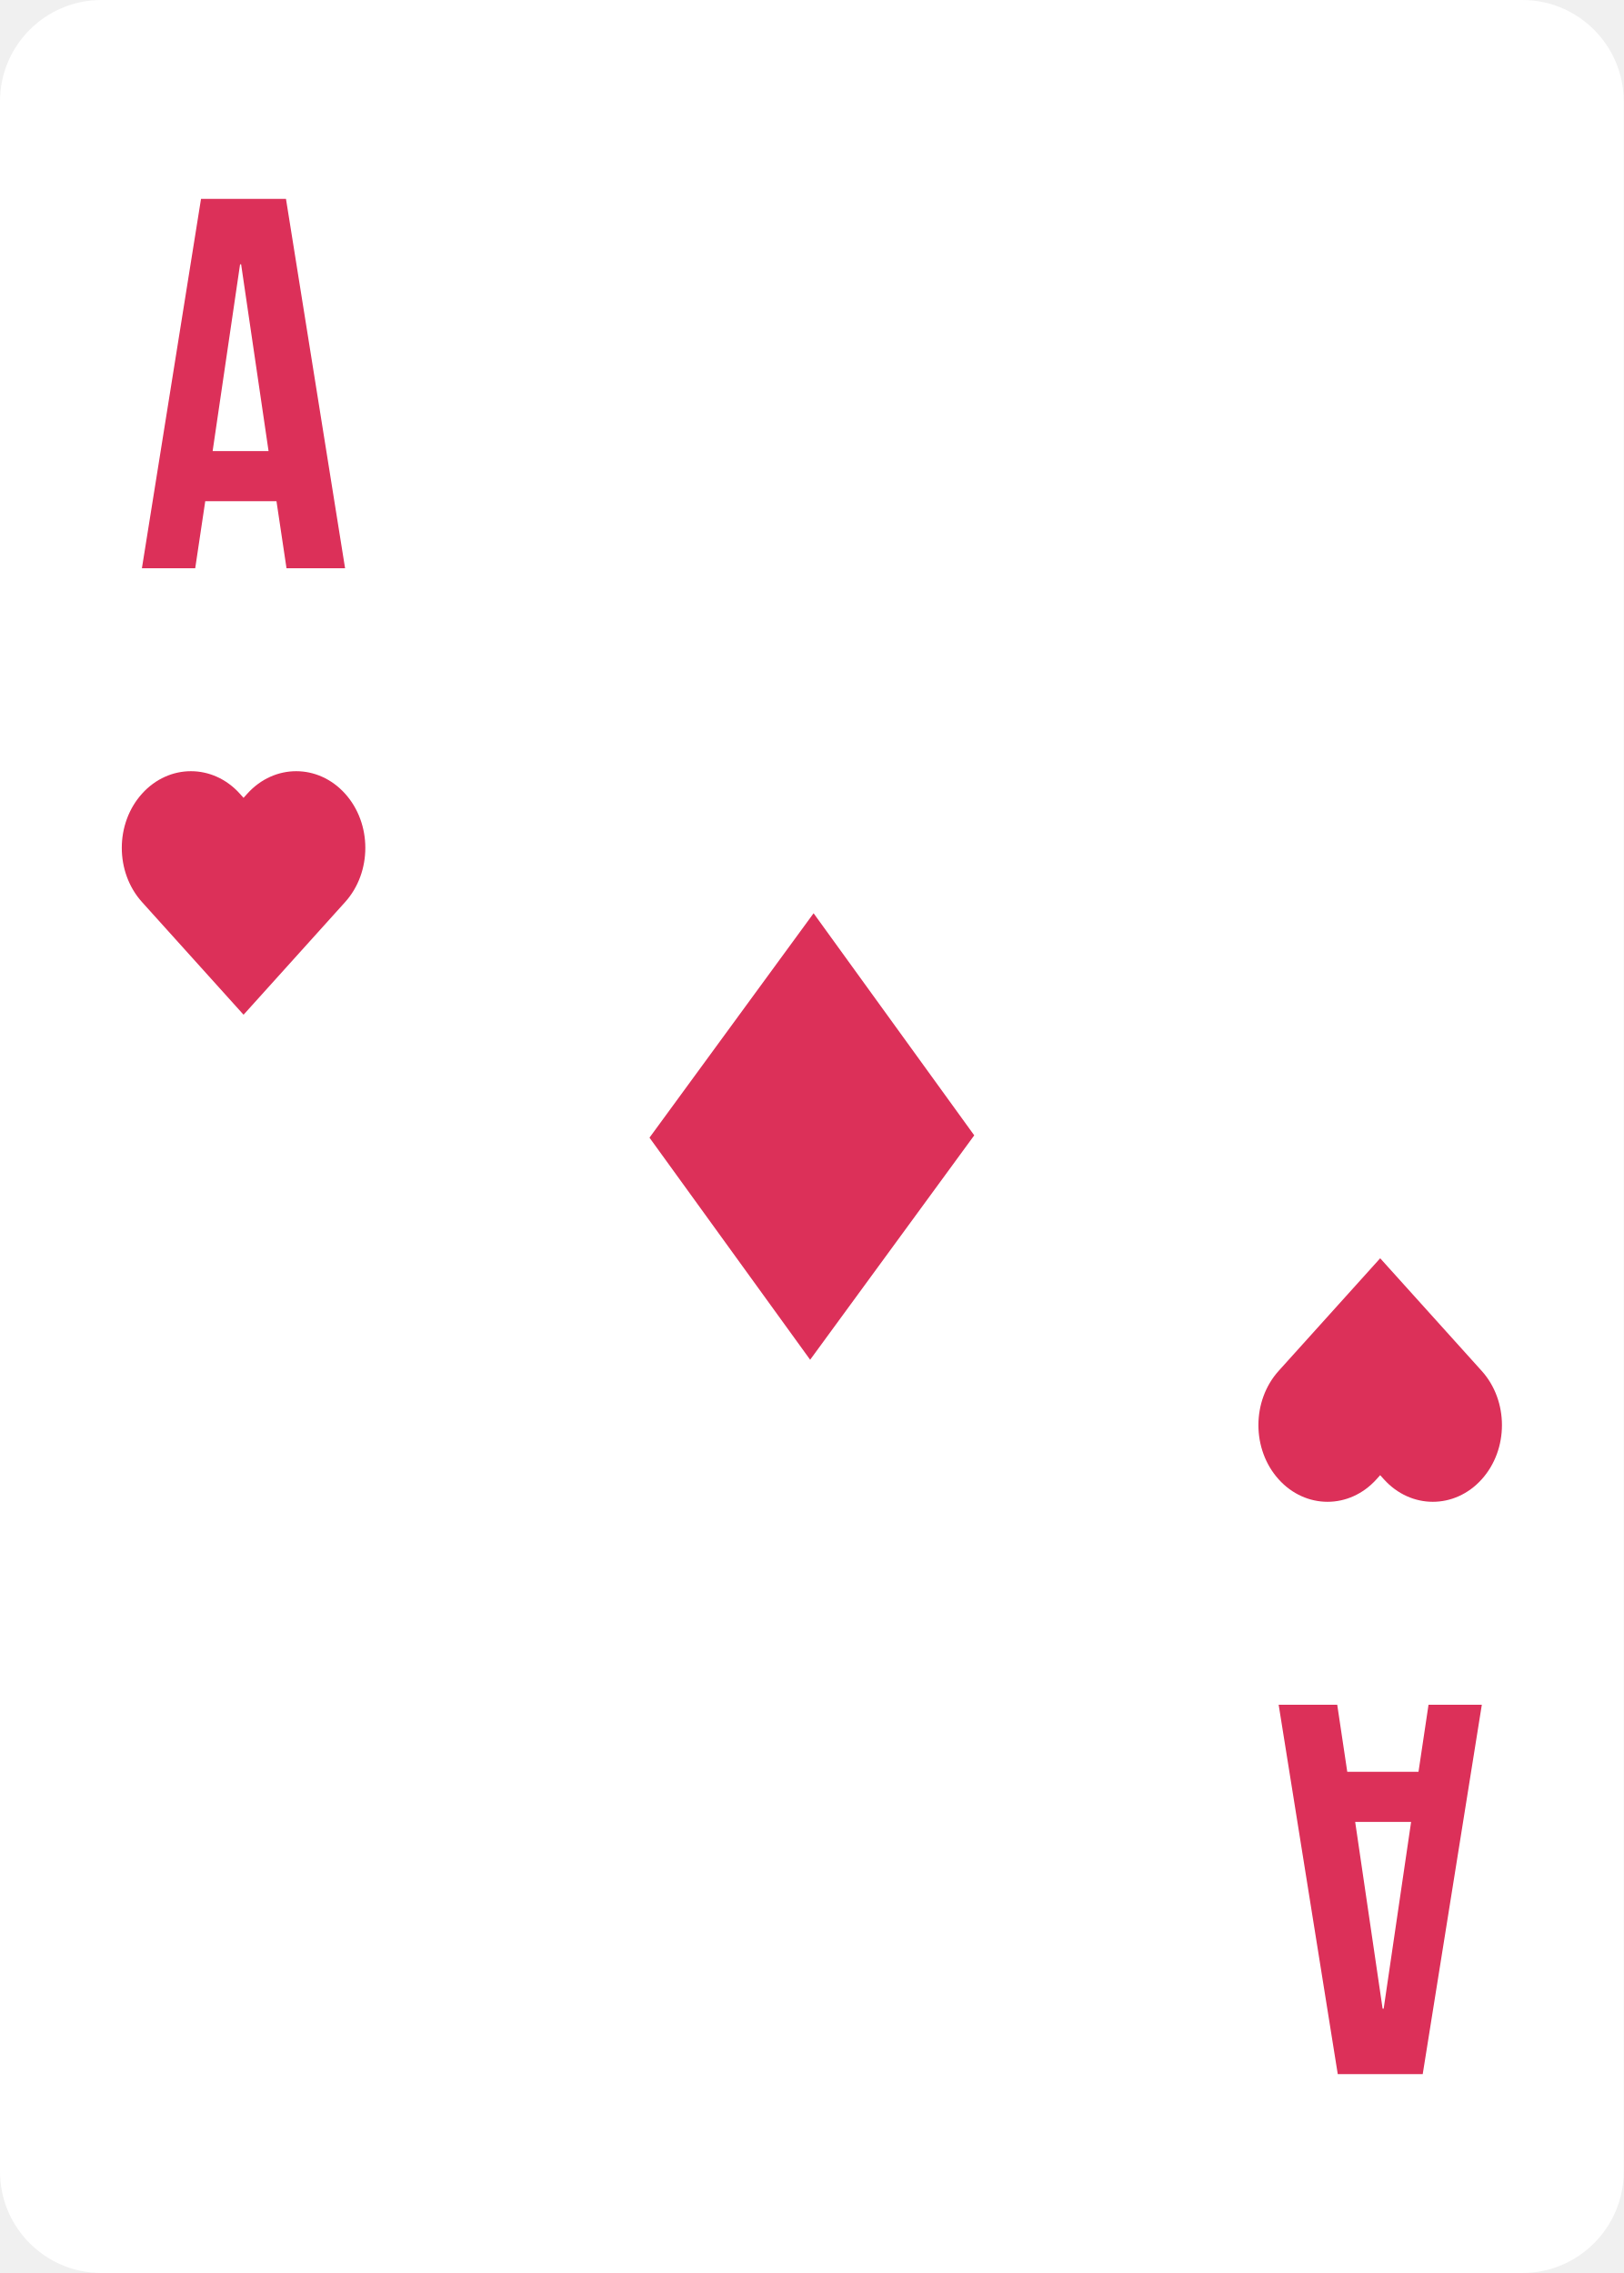
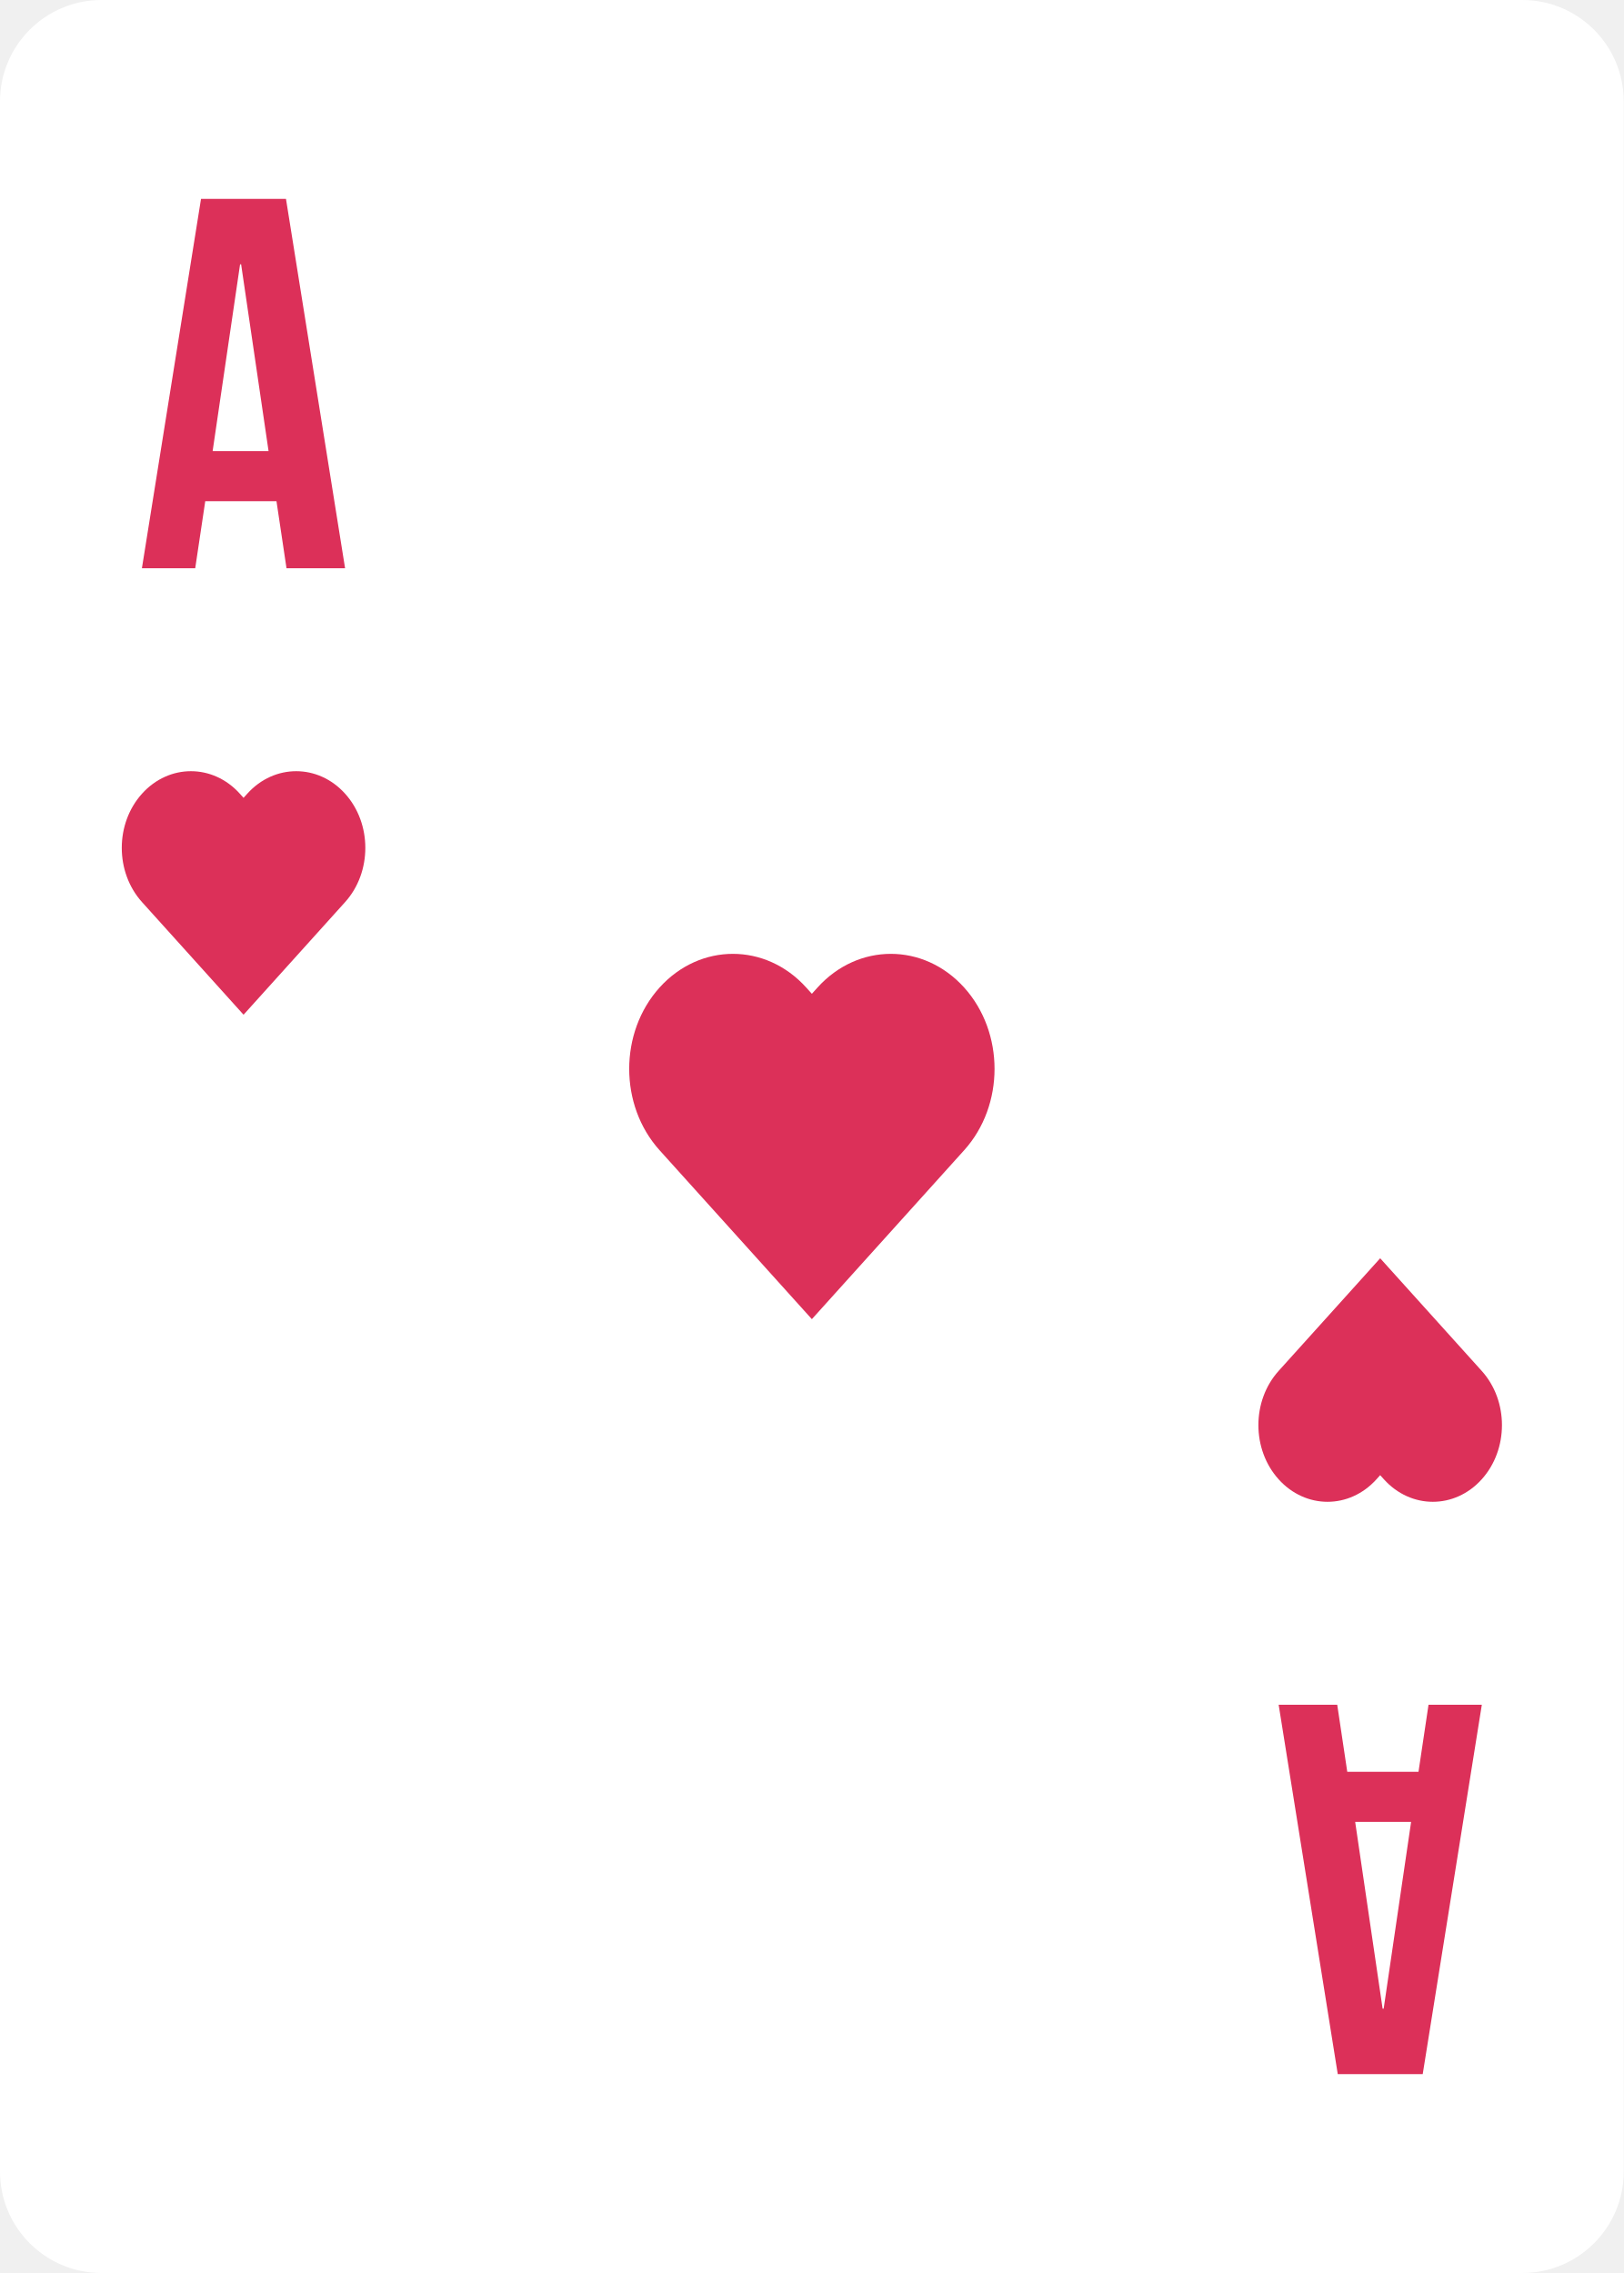
- <svg xmlns="http://www.w3.org/2000/svg" width="80" height="112" fill="none">
-   <rect width="80" height="112" fill="#fff" rx="5" />
-   <path fill="#DC3059" d="M14.09 9.8H9.904L6.992 28h2.626l.494-3.302h3.51L14.116 28h2.886L14.09 9.8Zm-2.262 3.224h.052l1.352 9.204h-2.756l1.352-9.204ZM17.002 39.107c1.33 1.475 1.33 3.868 0 5.344L12 50l-5.002-5.55c-1.33-1.475-1.33-3.868 0-5.343 1.33-1.476 3.487-1.476 4.817 0l.185.205.185-.205c1.33-1.476 3.487-1.476 4.817 0ZM40.085 45 48 55.943 39.915 67 32 56.057 40.085 45ZM65.91 102.2h4.186L73.008 84h-2.626l-.494 3.302h-3.51L65.884 84h-2.886l2.912 18.2Zm2.262-3.224h-.052l-1.352-9.204h2.756l-1.352 9.204ZM62.998 72.893c-1.33-1.475-1.33-3.868 0-5.344L68 62l5.002 5.55c1.33 1.475 1.33 3.868 0 5.343-1.33 1.476-3.486 1.476-4.817 0L68 72.688l-.185.205c-1.33 1.476-3.487 1.476-4.817 0Z" />
+ <svg xmlns="http://www.w3.org/2000/svg" width="80" height="112" viewBox="0 0 80 112" fill="none">
+   <rect width="80" height="112" rx="5" fill="white" />
+   <path d="M14.09 9.8H9.904L6.992 28H9.618L10.112 24.698H13.622L14.116 28H17.002L14.09 9.8ZM11.828 13.024H11.88L13.232 22.228H10.476L11.828 13.024Z" fill="#DC3059" />
+   <path d="M17.002 39.107C18.332 40.582 18.332 42.975 17.002 44.451L12 50L6.998 44.451C5.667 42.975 5.667 40.582 6.998 39.107C8.328 37.631 10.485 37.631 11.815 39.107L12 39.312L12.185 39.107C13.515 37.631 15.672 37.631 17.002 39.107Z" fill="#DC3059" />
+   <path d="M47.504 48.66C49.499 50.874 49.499 54.462 47.504 56.676L40 65L32.496 56.676C30.501 54.462 30.501 50.874 32.496 48.66C34.492 46.447 37.727 46.447 39.722 48.66L40 48.968L40.278 48.66C42.273 46.447 45.508 46.447 47.504 48.66Z" fill="#DC3059" />
+   <path d="M65.91 102.2L70.096 102.2L73.008 84L70.382 84L69.888 87.302L66.378 87.302L65.884 84L62.998 84L65.91 102.2ZM68.172 98.976L68.12 98.976L66.768 89.772L69.524 89.772L68.172 98.976Z" fill="#DC3059" />
+   <path d="M62.998 72.893C61.667 71.418 61.667 69.025 62.998 67.549L68 62L73.002 67.549C74.333 69.025 74.332 71.418 73.002 72.893C71.672 74.369 69.516 74.369 68.185 72.893L68 72.688L67.815 72.893C66.484 74.369 64.328 74.369 62.998 72.893Z" fill="#DC3059" />
</svg>
